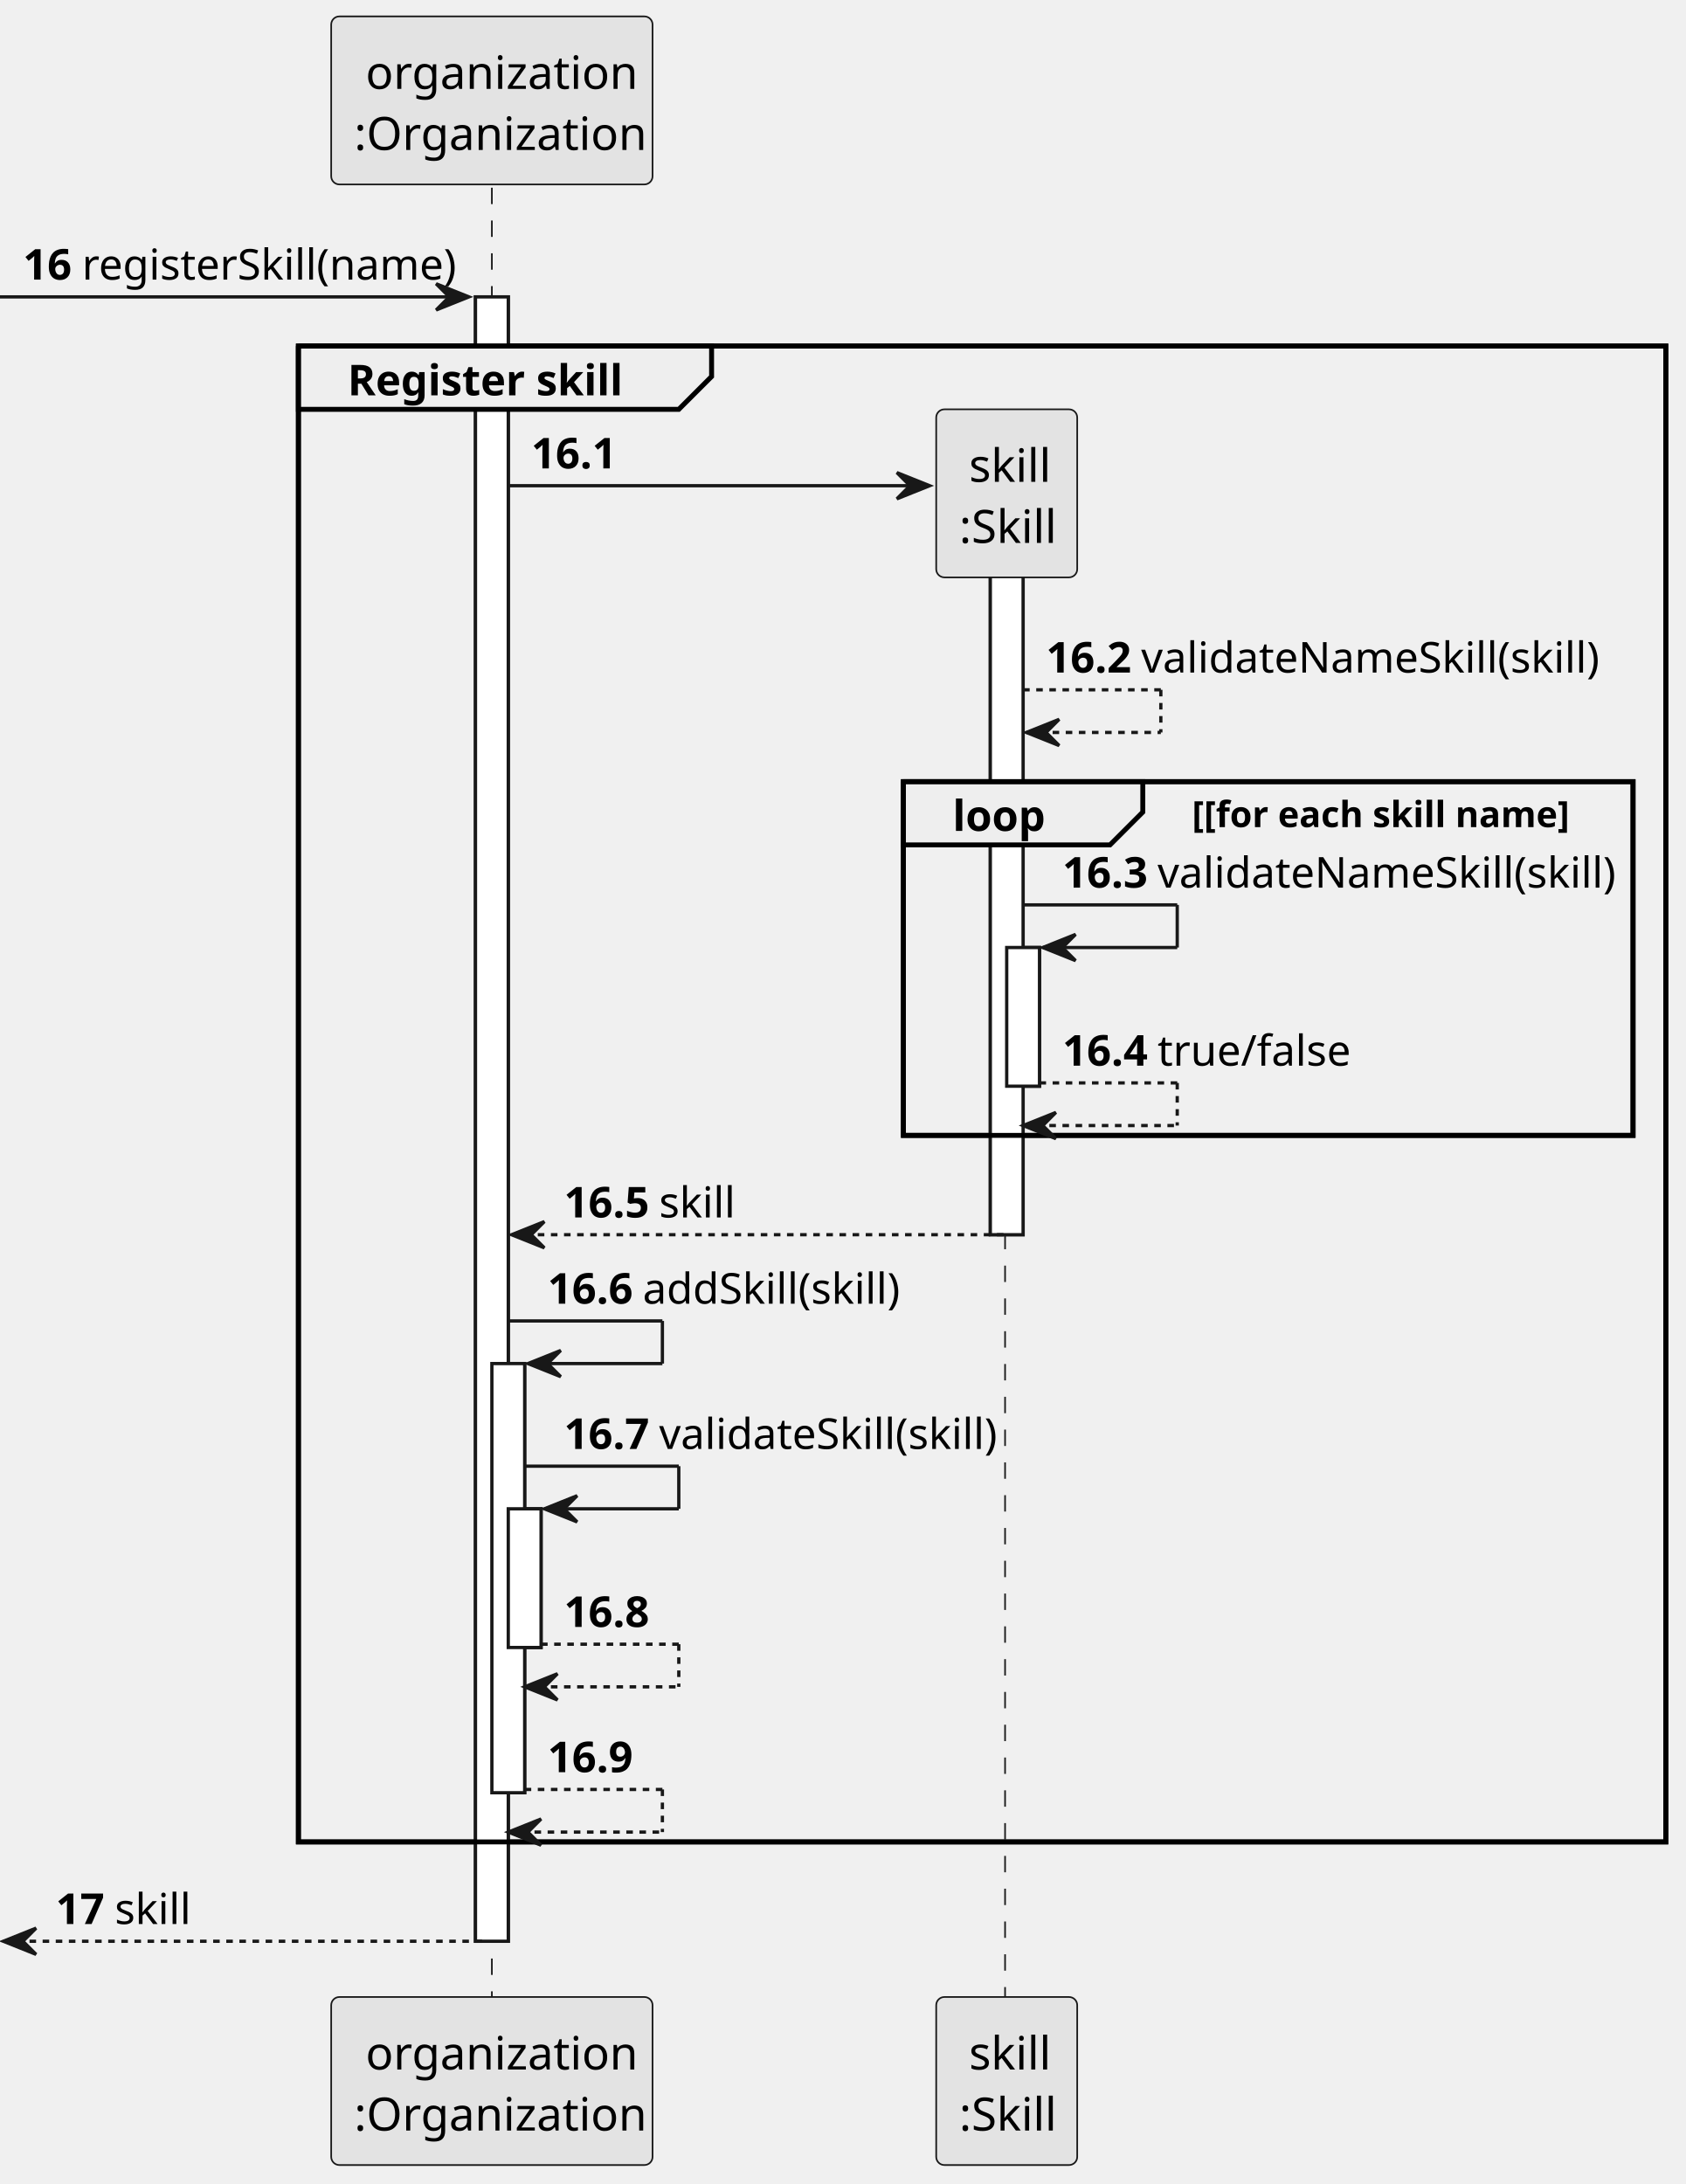
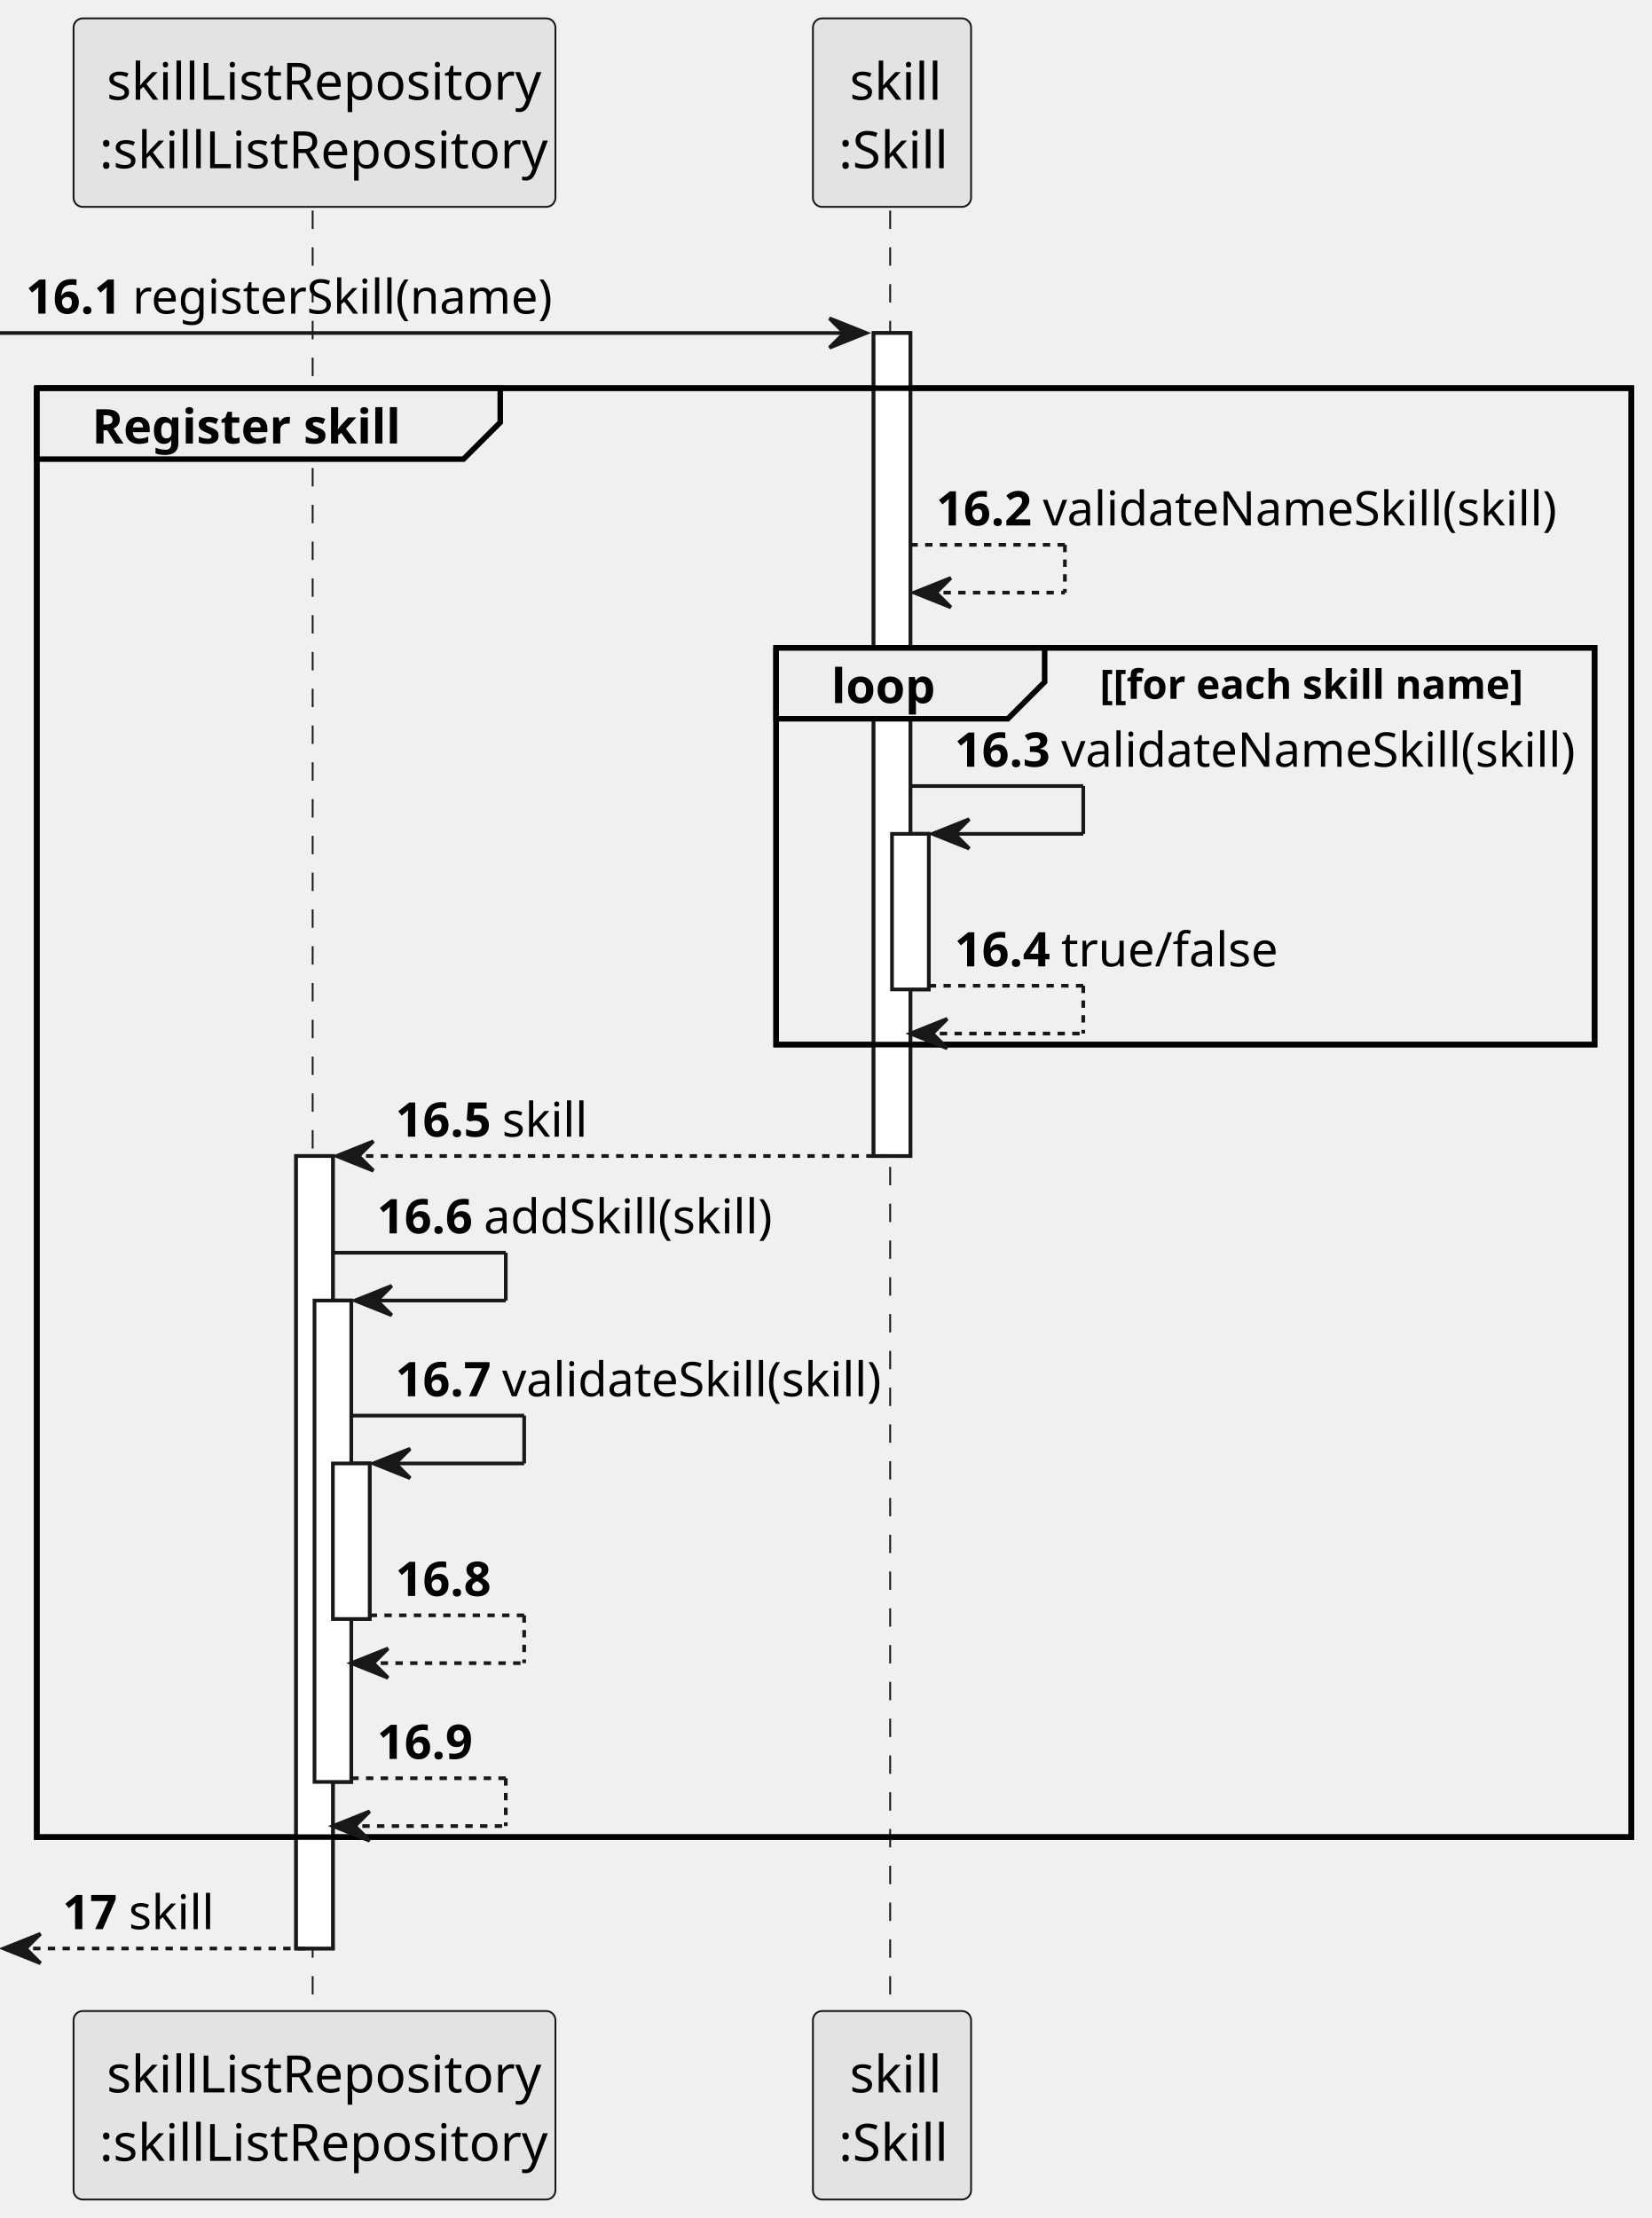
- <svg xmlns="http://www.w3.org/2000/svg" contentStyleType="text/css" height="666px" preserveAspectRatio="none" style="width:514px;height:666px;background:#FFFFFF;" version="1.1" viewBox="0 0 514 666" width="514px" zoomAndPan="magnify">
+ <svg xmlns="http://www.w3.org/2000/svg" contentStyleType="text/css" height="603px" preserveAspectRatio="none" style="width:449px;height:603px;background:#FFFFFF;" version="1.1" viewBox="0 0 449 603" width="449px" zoomAndPan="magnify">
  <defs />
  <g>
-     <rect fill="#FFFFFF" height="501.443" style="stroke:#181818;stroke-width:1.0;" width="10" x="145" y="90.533" />
-     <rect fill="#FFFFFF" height="130.873" style="stroke:#181818;stroke-width:1.0;" width="10" x="150" y="415.812" />
-     <rect fill="#FFFFFF" height="42.291" style="stroke:#181818;stroke-width:1.0;" width="10" x="155" y="460.103" />
-     <rect fill="#FFFFFF" height="218.406" style="stroke:#181818;stroke-width:1.0;" width="10" x="302" y="158.115" />
-     <rect fill="#FFFFFF" height="42.291" style="stroke:#181818;stroke-width:1.0;" width="10" x="307" y="288.94" />
-     <rect fill="none" height="456.152" style="stroke:#000000;stroke-width:1.5;" width="417" x="91" y="105.533" />
-     <rect fill="none" height="107.873" style="stroke:#000000;stroke-width:1.5;" width="222.5" x="275.5" y="238.357" />
-     <line style="stroke:#181818;stroke-width:0.5;stroke-dasharray:5.0,5.0;" x1="150" x2="150" y1="57.242" y2="609.977" />
-     <line style="stroke:#181818;stroke-width:0.5;stroke-dasharray:5.0,5.0;" x1="306.5" x2="306.5" y1="165.945" y2="609.977" />
-     <rect fill="#E3E3E3" height="51.242" rx="2.5" ry="2.5" style="stroke:#181818;stroke-width:0.5;" width="98" x="101" y="5" />
-     <text fill="#000000" font-family="sans-serif" font-size="14" lengthAdjust="spacing" textLength="77" x="111.5" y="27.107">organization</text>
-     <text fill="#000000" font-family="sans-serif" font-size="14" lengthAdjust="spacing" textLength="84" x="108" y="45.728">:Organization</text>
-     <rect fill="#E3E3E3" height="51.242" rx="2.5" ry="2.5" style="stroke:#181818;stroke-width:0.5;" width="98" x="101" y="608.977" />
-     <text fill="#000000" font-family="sans-serif" font-size="14" lengthAdjust="spacing" textLength="77" x="111.5" y="631.084">organization</text>
-     <text fill="#000000" font-family="sans-serif" font-size="14" lengthAdjust="spacing" textLength="84" x="108" y="649.705">:Organization</text>
-     <rect fill="#E3E3E3" height="51.242" rx="2.5" ry="2.5" style="stroke:#181818;stroke-width:0.5;" width="43" x="285.5" y="608.977" />
-     <text fill="#000000" font-family="sans-serif" font-size="14" lengthAdjust="spacing" textLength="23" x="295.5" y="631.084">skill</text>
-     <text fill="#000000" font-family="sans-serif" font-size="14" lengthAdjust="spacing" textLength="29" x="292.5" y="649.705">:Skill</text>
-     <rect fill="#FFFFFF" height="501.443" style="stroke:#181818;stroke-width:1.0;" width="10" x="145" y="90.533" />
-     <rect fill="#FFFFFF" height="130.873" style="stroke:#181818;stroke-width:1.0;" width="10" x="150" y="415.812" />
-     <rect fill="#FFFFFF" height="42.291" style="stroke:#181818;stroke-width:1.0;" width="10" x="155" y="460.103" />
-     <rect fill="#FFFFFF" height="218.406" style="stroke:#181818;stroke-width:1.0;" width="10" x="302" y="158.115" />
-     <rect fill="#FFFFFF" height="42.291" style="stroke:#181818;stroke-width:1.0;" width="10" x="307" y="288.94" />
-     <polygon fill="#181818" points="133,86.533,143,90.533,133,94.533,137,90.533" style="stroke:#181818;stroke-width:1.0;" />
-     <line style="stroke:#181818;stroke-width:1.0;" x1="0" x2="139" y1="90.533" y2="90.533" />
-     <text fill="#000000" font-family="sans-serif" font-size="13" font-weight="bold" lengthAdjust="spacing" textLength="14" x="7" y="85.27">16</text>
-     <text fill="#000000" font-family="sans-serif" font-size="13" lengthAdjust="spacing" textLength="108" x="25" y="85.27">registerSkill(name)</text>
-     <path d="M91,105.533 L217,105.533 L217,114.824 L207,124.824 L91,124.824 L91,105.533 " fill="#EEEEEE" style="stroke:#000000;stroke-width:1.5;" />
-     <rect fill="none" height="456.152" style="stroke:#000000;stroke-width:1.5;" width="417" x="91" y="105.533" />
-     <text fill="#000000" font-family="sans-serif" font-size="13" font-weight="bold" lengthAdjust="spacing" textLength="81" x="106" y="120.561">Register skill</text>
-     <polygon fill="#181818" points="273.5,144.115,283.5,148.115,273.5,152.115,277.5,148.115" style="stroke:#181818;stroke-width:1.0;" />
-     <line style="stroke:#181818;stroke-width:1.0;" x1="155" x2="279.5" y1="148.115" y2="148.115" />
-     <text fill="#000000" font-family="sans-serif" font-size="13" font-weight="bold" lengthAdjust="spacing" textLength="25" x="162" y="142.852">16.1</text>
-     <text fill="#000000" font-family="sans-serif" font-size="13" lengthAdjust="spacing" textLength="4" x="191" y="142.852"> </text>
-     <rect fill="#E3E3E3" height="51.242" rx="2.5" ry="2.5" style="stroke:#181818;stroke-width:0.5;" width="43" x="285.5" y="124.824" />
-     <text fill="#000000" font-family="sans-serif" font-size="14" lengthAdjust="spacing" textLength="23" x="295.5" y="146.932">skill</text>
-     <text fill="#000000" font-family="sans-serif" font-size="14" lengthAdjust="spacing" textLength="29" x="292.5" y="165.553">:Skill</text>
-     <line style="stroke:#181818;stroke-width:1.0;stroke-dasharray:2.0,2.0;" x1="312" x2="354" y1="210.357" y2="210.357" />
-     <line style="stroke:#181818;stroke-width:1.0;stroke-dasharray:2.0,2.0;" x1="354" x2="354" y1="210.357" y2="223.357" />
-     <line style="stroke:#181818;stroke-width:1.0;stroke-dasharray:2.0,2.0;" x1="313" x2="354" y1="223.357" y2="223.357" />
-     <polygon fill="#181818" points="323,219.357,313,223.357,323,227.357,319,223.357" style="stroke:#181818;stroke-width:1.0;" />
-     <text fill="#000000" font-family="sans-serif" font-size="13" font-weight="bold" lengthAdjust="spacing" textLength="25" x="319" y="205.095">16.2</text>
-     <text fill="#000000" font-family="sans-serif" font-size="13" lengthAdjust="spacing" textLength="133" x="348" y="205.095">validateNameSkill(skill)</text>
-     <path d="M275.5,238.357 L348.5,238.357 L348.5,247.648 L338.5,257.648 L275.5,257.648 L275.5,238.357 " fill="#EEEEEE" style="stroke:#000000;stroke-width:1.5;" />
-     <rect fill="none" height="107.873" style="stroke:#000000;stroke-width:1.5;" width="222.5" x="275.5" y="238.357" />
-     <text fill="#000000" font-family="sans-serif" font-size="13" font-weight="bold" lengthAdjust="spacing" textLength="28" x="290.5" y="253.386">loop</text>
-     <text fill="#000000" font-family="sans-serif" font-size="11" font-weight="bold" lengthAdjust="spacing" textLength="117" x="363.5" y="252.227">[[for each skill name]</text>
-     <line style="stroke:#181818;stroke-width:1.0;" x1="312" x2="359" y1="275.94" y2="275.94" />
-     <line style="stroke:#181818;stroke-width:1.0;" x1="359" x2="359" y1="275.94" y2="288.94" />
-     <line style="stroke:#181818;stroke-width:1.0;" x1="318" x2="359" y1="288.94" y2="288.94" />
-     <polygon fill="#181818" points="328,284.94,318,288.94,328,292.94,324,288.94" style="stroke:#181818;stroke-width:1.0;" />
-     <text fill="#000000" font-family="sans-serif" font-size="13" font-weight="bold" lengthAdjust="spacing" textLength="25" x="324" y="270.677">16.3</text>
-     <text fill="#000000" font-family="sans-serif" font-size="13" lengthAdjust="spacing" textLength="133" x="353" y="270.677">validateNameSkill(skill)</text>
-     <line style="stroke:#181818;stroke-width:1.0;stroke-dasharray:2.0,2.0;" x1="317" x2="359" y1="330.231" y2="330.231" />
-     <line style="stroke:#181818;stroke-width:1.0;stroke-dasharray:2.0,2.0;" x1="359" x2="359" y1="330.231" y2="343.231" />
-     <line style="stroke:#181818;stroke-width:1.0;stroke-dasharray:2.0,2.0;" x1="312" x2="359" y1="343.231" y2="343.231" />
-     <polygon fill="#181818" points="322,339.231,312,343.231,322,347.231,318,343.231" style="stroke:#181818;stroke-width:1.0;" />
-     <text fill="#000000" font-family="sans-serif" font-size="13" font-weight="bold" lengthAdjust="spacing" textLength="25" x="324" y="324.968">16.4</text>
-     <text fill="#000000" font-family="sans-serif" font-size="13" lengthAdjust="spacing" textLength="53" x="353" y="324.968">true/false</text>
-     <polygon fill="#181818" points="166,372.522,156,376.522,166,380.522,162,376.522" style="stroke:#181818;stroke-width:1.0;" />
-     <line style="stroke:#181818;stroke-width:1.0;stroke-dasharray:2.0,2.0;" x1="160" x2="306" y1="376.522" y2="376.522" />
-     <text fill="#000000" font-family="sans-serif" font-size="13" font-weight="bold" lengthAdjust="spacing" textLength="25" x="172" y="371.259">16.5</text>
-     <text fill="#000000" font-family="sans-serif" font-size="13" lengthAdjust="spacing" textLength="23" x="201" y="371.259">skill</text>
-     <line style="stroke:#181818;stroke-width:1.0;" x1="155" x2="202" y1="402.812" y2="402.812" />
-     <line style="stroke:#181818;stroke-width:1.0;" x1="202" x2="202" y1="402.812" y2="415.812" />
-     <line style="stroke:#181818;stroke-width:1.0;" x1="161" x2="202" y1="415.812" y2="415.812" />
-     <polygon fill="#181818" points="171,411.812,161,415.812,171,419.812,167,415.812" style="stroke:#181818;stroke-width:1.0;" />
-     <text fill="#000000" font-family="sans-serif" font-size="13" font-weight="bold" lengthAdjust="spacing" textLength="25" x="167" y="397.55">16.6</text>
-     <text fill="#000000" font-family="sans-serif" font-size="13" lengthAdjust="spacing" textLength="77" x="196" y="397.55">addSkill(skill)</text>
-     <line style="stroke:#181818;stroke-width:1.0;" x1="160" x2="207" y1="447.103" y2="447.103" />
-     <line style="stroke:#181818;stroke-width:1.0;" x1="207" x2="207" y1="447.103" y2="460.103" />
-     <line style="stroke:#181818;stroke-width:1.0;" x1="166" x2="207" y1="460.103" y2="460.103" />
-     <polygon fill="#181818" points="176,456.103,166,460.103,176,464.103,172,460.103" style="stroke:#181818;stroke-width:1.0;" />
-     <text fill="#000000" font-family="sans-serif" font-size="13" font-weight="bold" lengthAdjust="spacing" textLength="25" x="172" y="441.841">16.7</text>
-     <text fill="#000000" font-family="sans-serif" font-size="13" lengthAdjust="spacing" textLength="99" x="201" y="441.841">validateSkill(skill)</text>
-     <line style="stroke:#181818;stroke-width:1.0;stroke-dasharray:2.0,2.0;" x1="165" x2="207" y1="501.394" y2="501.394" />
-     <line style="stroke:#181818;stroke-width:1.0;stroke-dasharray:2.0,2.0;" x1="207" x2="207" y1="501.394" y2="514.394" />
-     <line style="stroke:#181818;stroke-width:1.0;stroke-dasharray:2.0,2.0;" x1="160" x2="207" y1="514.394" y2="514.394" />
-     <polygon fill="#181818" points="170,510.394,160,514.394,170,518.394,166,514.394" style="stroke:#181818;stroke-width:1.0;" />
-     <text fill="#000000" font-family="sans-serif" font-size="13" font-weight="bold" lengthAdjust="spacing" textLength="25" x="172" y="496.132">16.8</text>
-     <text fill="#000000" font-family="sans-serif" font-size="13" lengthAdjust="spacing" textLength="4" x="201" y="496.132"> </text>
-     <line style="stroke:#181818;stroke-width:1.0;stroke-dasharray:2.0,2.0;" x1="160" x2="202" y1="545.686" y2="545.686" />
-     <line style="stroke:#181818;stroke-width:1.0;stroke-dasharray:2.0,2.0;" x1="202" x2="202" y1="545.686" y2="558.686" />
-     <line style="stroke:#181818;stroke-width:1.0;stroke-dasharray:2.0,2.0;" x1="155" x2="202" y1="558.686" y2="558.686" />
-     <polygon fill="#181818" points="165,554.686,155,558.686,165,562.686,161,558.686" style="stroke:#181818;stroke-width:1.0;" />
-     <text fill="#000000" font-family="sans-serif" font-size="13" font-weight="bold" lengthAdjust="spacing" textLength="25" x="167" y="540.423">16.9</text>
-     <text fill="#000000" font-family="sans-serif" font-size="13" lengthAdjust="spacing" textLength="4" x="196" y="540.423"> </text>
-     <polygon fill="#181818" points="11,587.977,1,591.977,11,595.977,7,591.977" style="stroke:#181818;stroke-width:1.0;" />
-     <line style="stroke:#181818;stroke-width:1.0;stroke-dasharray:2.0,2.0;" x1="5" x2="149" y1="591.977" y2="591.977" />
-     <text fill="#000000" font-family="sans-serif" font-size="13" font-weight="bold" lengthAdjust="spacing" textLength="14" x="17" y="586.714">17</text>
-     <text fill="#000000" font-family="sans-serif" font-size="13" lengthAdjust="spacing" textLength="23" x="35" y="586.714">skill</text>
+     <rect fill="#FFFFFF" height="215.455" style="stroke:#181818;stroke-width:1.0;" width="10" x="80.5" y="314.279" />
+     <rect fill="#FFFFFF" height="130.873" style="stroke:#181818;stroke-width:1.0;" width="10" x="85.5" y="353.57" />
+     <rect fill="#FFFFFF" height="42.291" style="stroke:#181818;stroke-width:1.0;" width="10" x="90.5" y="397.861" />
+     <rect fill="#FFFFFF" height="223.746" style="stroke:#181818;stroke-width:1.0;" width="10" x="237.5" y="90.533" />
+     <rect fill="#FFFFFF" height="42.291" style="stroke:#181818;stroke-width:1.0;" width="10" x="242.5" y="226.697" />
+     <rect fill="none" height="393.91" style="stroke:#000000;stroke-width:1.5;" width="433.5" x="10" y="105.533" />
+     <rect fill="none" height="107.873" style="stroke:#000000;stroke-width:1.5;" width="222.5" x="211" y="176.115" />
+     <line style="stroke:#181818;stroke-width:0.5;stroke-dasharray:5.0,5.0;" x1="85" x2="85" y1="57.242" y2="547.734" />
+     <line style="stroke:#181818;stroke-width:0.5;stroke-dasharray:5.0,5.0;" x1="242" x2="242" y1="57.242" y2="547.734" />
+     <rect fill="#E3E3E3" height="51.242" rx="2.5" ry="2.5" style="stroke:#181818;stroke-width:0.5;" width="131" x="20" y="5" />
+     <text fill="#000000" font-family="sans-serif" font-size="14" lengthAdjust="spacing" textLength="113" x="29" y="27.107">skillListRepository</text>
+     <text fill="#000000" font-family="sans-serif" font-size="14" lengthAdjust="spacing" textLength="117" x="27" y="45.728">:skillListRepository</text>
+     <rect fill="#E3E3E3" height="51.242" rx="2.5" ry="2.5" style="stroke:#181818;stroke-width:0.5;" width="131" x="20" y="546.734" />
+     <text fill="#000000" font-family="sans-serif" font-size="14" lengthAdjust="spacing" textLength="113" x="29" y="568.842">skillListRepository</text>
+     <text fill="#000000" font-family="sans-serif" font-size="14" lengthAdjust="spacing" textLength="117" x="27" y="587.463">:skillListRepository</text>
+     <rect fill="#E3E3E3" height="51.242" rx="2.5" ry="2.5" style="stroke:#181818;stroke-width:0.5;" width="43" x="221" y="5" />
+     <text fill="#000000" font-family="sans-serif" font-size="14" lengthAdjust="spacing" textLength="23" x="231" y="27.107">skill</text>
+     <text fill="#000000" font-family="sans-serif" font-size="14" lengthAdjust="spacing" textLength="29" x="228" y="45.728">:Skill</text>
+     <rect fill="#E3E3E3" height="51.242" rx="2.5" ry="2.5" style="stroke:#181818;stroke-width:0.5;" width="43" x="221" y="546.734" />
+     <text fill="#000000" font-family="sans-serif" font-size="14" lengthAdjust="spacing" textLength="23" x="231" y="568.842">skill</text>
+     <text fill="#000000" font-family="sans-serif" font-size="14" lengthAdjust="spacing" textLength="29" x="228" y="587.463">:Skill</text>
+     <rect fill="#FFFFFF" height="215.455" style="stroke:#181818;stroke-width:1.0;" width="10" x="80.5" y="314.279" />
+     <rect fill="#FFFFFF" height="130.873" style="stroke:#181818;stroke-width:1.0;" width="10" x="85.5" y="353.57" />
+     <rect fill="#FFFFFF" height="42.291" style="stroke:#181818;stroke-width:1.0;" width="10" x="90.5" y="397.861" />
+     <rect fill="#FFFFFF" height="223.746" style="stroke:#181818;stroke-width:1.0;" width="10" x="237.5" y="90.533" />
+     <rect fill="#FFFFFF" height="42.291" style="stroke:#181818;stroke-width:1.0;" width="10" x="242.5" y="226.697" />
+     <polygon fill="#181818" points="225.5,86.533,235.5,90.533,225.5,94.533,229.5,90.533" style="stroke:#181818;stroke-width:1.0;" />
+     <line style="stroke:#181818;stroke-width:1.0;" x1="0" x2="231.5" y1="90.533" y2="90.533" />
+     <text fill="#000000" font-family="sans-serif" font-size="13" font-weight="bold" lengthAdjust="spacing" textLength="25" x="7" y="85.27">16.1</text>
+     <text fill="#000000" font-family="sans-serif" font-size="13" lengthAdjust="spacing" textLength="108" x="36" y="85.27">registerSkill(name)</text>
+     <path d="M10,105.533 L136,105.533 L136,114.824 L126,124.824 L10,124.824 L10,105.533 " fill="#EEEEEE" style="stroke:#000000;stroke-width:1.5;" />
+     <rect fill="none" height="393.91" style="stroke:#000000;stroke-width:1.5;" width="433.5" x="10" y="105.533" />
+     <text fill="#000000" font-family="sans-serif" font-size="13" font-weight="bold" lengthAdjust="spacing" textLength="81" x="25" y="120.561">Register skill</text>
+     <line style="stroke:#181818;stroke-width:1.0;stroke-dasharray:2.0,2.0;" x1="247.5" x2="289.5" y1="148.115" y2="148.115" />
+     <line style="stroke:#181818;stroke-width:1.0;stroke-dasharray:2.0,2.0;" x1="289.5" x2="289.5" y1="148.115" y2="161.115" />
+     <line style="stroke:#181818;stroke-width:1.0;stroke-dasharray:2.0,2.0;" x1="248.5" x2="289.5" y1="161.115" y2="161.115" />
+     <polygon fill="#181818" points="258.5,157.115,248.5,161.115,258.5,165.115,254.5,161.115" style="stroke:#181818;stroke-width:1.0;" />
+     <text fill="#000000" font-family="sans-serif" font-size="13" font-weight="bold" lengthAdjust="spacing" textLength="25" x="254.5" y="142.852">16.2</text>
+     <text fill="#000000" font-family="sans-serif" font-size="13" lengthAdjust="spacing" textLength="133" x="283.5" y="142.852">validateNameSkill(skill)</text>
+     <path d="M211,176.115 L284,176.115 L284,185.406 L274,195.406 L211,195.406 L211,176.115 " fill="#EEEEEE" style="stroke:#000000;stroke-width:1.5;" />
+     <rect fill="none" height="107.873" style="stroke:#000000;stroke-width:1.5;" width="222.5" x="211" y="176.115" />
+     <text fill="#000000" font-family="sans-serif" font-size="13" font-weight="bold" lengthAdjust="spacing" textLength="28" x="226" y="191.144">loop</text>
+     <text fill="#000000" font-family="sans-serif" font-size="11" font-weight="bold" lengthAdjust="spacing" textLength="117" x="299" y="189.985">[[for each skill name]</text>
+     <line style="stroke:#181818;stroke-width:1.0;" x1="247.5" x2="294.5" y1="213.697" y2="213.697" />
+     <line style="stroke:#181818;stroke-width:1.0;" x1="294.5" x2="294.5" y1="213.697" y2="226.697" />
+     <line style="stroke:#181818;stroke-width:1.0;" x1="253.5" x2="294.5" y1="226.697" y2="226.697" />
+     <polygon fill="#181818" points="263.5,222.697,253.5,226.697,263.5,230.697,259.5,226.697" style="stroke:#181818;stroke-width:1.0;" />
+     <text fill="#000000" font-family="sans-serif" font-size="13" font-weight="bold" lengthAdjust="spacing" textLength="25" x="259.5" y="208.435">16.3</text>
+     <text fill="#000000" font-family="sans-serif" font-size="13" lengthAdjust="spacing" textLength="133" x="288.5" y="208.435">validateNameSkill(skill)</text>
+     <line style="stroke:#181818;stroke-width:1.0;stroke-dasharray:2.0,2.0;" x1="252.5" x2="294.5" y1="267.988" y2="267.988" />
+     <line style="stroke:#181818;stroke-width:1.0;stroke-dasharray:2.0,2.0;" x1="294.5" x2="294.5" y1="267.988" y2="280.988" />
+     <line style="stroke:#181818;stroke-width:1.0;stroke-dasharray:2.0,2.0;" x1="247.5" x2="294.5" y1="280.988" y2="280.988" />
+     <polygon fill="#181818" points="257.5,276.988,247.5,280.988,257.5,284.988,253.5,280.988" style="stroke:#181818;stroke-width:1.0;" />
+     <text fill="#000000" font-family="sans-serif" font-size="13" font-weight="bold" lengthAdjust="spacing" textLength="25" x="259.5" y="262.726">16.4</text>
+     <text fill="#000000" font-family="sans-serif" font-size="13" lengthAdjust="spacing" textLength="53" x="288.5" y="262.726">true/false</text>
+     <polygon fill="#181818" points="101.5,310.279,91.5,314.279,101.5,318.279,97.5,314.279" style="stroke:#181818;stroke-width:1.0;" />
+     <line style="stroke:#181818;stroke-width:1.0;stroke-dasharray:2.0,2.0;" x1="95.5" x2="241.5" y1="314.279" y2="314.279" />
+     <text fill="#000000" font-family="sans-serif" font-size="13" font-weight="bold" lengthAdjust="spacing" textLength="25" x="107.5" y="309.017">16.5</text>
+     <text fill="#000000" font-family="sans-serif" font-size="13" lengthAdjust="spacing" textLength="23" x="136.5" y="309.017">skill</text>
+     <line style="stroke:#181818;stroke-width:1.0;" x1="90.5" x2="137.5" y1="340.57" y2="340.57" />
+     <line style="stroke:#181818;stroke-width:1.0;" x1="137.5" x2="137.5" y1="340.57" y2="353.57" />
+     <line style="stroke:#181818;stroke-width:1.0;" x1="96.5" x2="137.5" y1="353.57" y2="353.57" />
+     <polygon fill="#181818" points="106.5,349.57,96.5,353.57,106.5,357.57,102.5,353.57" style="stroke:#181818;stroke-width:1.0;" />
+     <text fill="#000000" font-family="sans-serif" font-size="13" font-weight="bold" lengthAdjust="spacing" textLength="25" x="102.5" y="335.308">16.6</text>
+     <text fill="#000000" font-family="sans-serif" font-size="13" lengthAdjust="spacing" textLength="77" x="131.5" y="335.308">addSkill(skill)</text>
+     <line style="stroke:#181818;stroke-width:1.0;" x1="95.5" x2="142.5" y1="384.861" y2="384.861" />
+     <line style="stroke:#181818;stroke-width:1.0;" x1="142.5" x2="142.5" y1="384.861" y2="397.861" />
+     <line style="stroke:#181818;stroke-width:1.0;" x1="101.5" x2="142.5" y1="397.861" y2="397.861" />
+     <polygon fill="#181818" points="111.5,393.861,101.5,397.861,111.5,401.861,107.5,397.861" style="stroke:#181818;stroke-width:1.0;" />
+     <text fill="#000000" font-family="sans-serif" font-size="13" font-weight="bold" lengthAdjust="spacing" textLength="25" x="107.5" y="379.599">16.7</text>
+     <text fill="#000000" font-family="sans-serif" font-size="13" lengthAdjust="spacing" textLength="99" x="136.5" y="379.599">validateSkill(skill)</text>
+     <line style="stroke:#181818;stroke-width:1.0;stroke-dasharray:2.0,2.0;" x1="100.5" x2="142.5" y1="439.152" y2="439.152" />
+     <line style="stroke:#181818;stroke-width:1.0;stroke-dasharray:2.0,2.0;" x1="142.5" x2="142.5" y1="439.152" y2="452.152" />
+     <line style="stroke:#181818;stroke-width:1.0;stroke-dasharray:2.0,2.0;" x1="95.5" x2="142.5" y1="452.152" y2="452.152" />
+     <polygon fill="#181818" points="105.5,448.152,95.5,452.152,105.5,456.152,101.5,452.152" style="stroke:#181818;stroke-width:1.0;" />
+     <text fill="#000000" font-family="sans-serif" font-size="13" font-weight="bold" lengthAdjust="spacing" textLength="25" x="107.5" y="433.89">16.8</text>
+     <text fill="#000000" font-family="sans-serif" font-size="13" lengthAdjust="spacing" textLength="4" x="136.5" y="433.89"> </text>
+     <line style="stroke:#181818;stroke-width:1.0;stroke-dasharray:2.0,2.0;" x1="95.5" x2="137.5" y1="483.443" y2="483.443" />
+     <line style="stroke:#181818;stroke-width:1.0;stroke-dasharray:2.0,2.0;" x1="137.5" x2="137.5" y1="483.443" y2="496.443" />
+     <line style="stroke:#181818;stroke-width:1.0;stroke-dasharray:2.0,2.0;" x1="90.5" x2="137.5" y1="496.443" y2="496.443" />
+     <polygon fill="#181818" points="100.5,492.443,90.5,496.443,100.5,500.443,96.5,496.443" style="stroke:#181818;stroke-width:1.0;" />
+     <text fill="#000000" font-family="sans-serif" font-size="13" font-weight="bold" lengthAdjust="spacing" textLength="25" x="102.5" y="478.181">16.9</text>
+     <text fill="#000000" font-family="sans-serif" font-size="13" lengthAdjust="spacing" textLength="4" x="131.5" y="478.181"> </text>
+     <polygon fill="#181818" points="11,525.734,1,529.734,11,533.734,7,529.734" style="stroke:#181818;stroke-width:1.0;" />
+     <line style="stroke:#181818;stroke-width:1.0;stroke-dasharray:2.0,2.0;" x1="5" x2="84.5" y1="529.734" y2="529.734" />
+     <text fill="#000000" font-family="sans-serif" font-size="13" font-weight="bold" lengthAdjust="spacing" textLength="14" x="17" y="524.472">17</text>
+     <text fill="#000000" font-family="sans-serif" font-size="13" lengthAdjust="spacing" textLength="23" x="35" y="524.472">skill</text>
  </g>
</svg>
